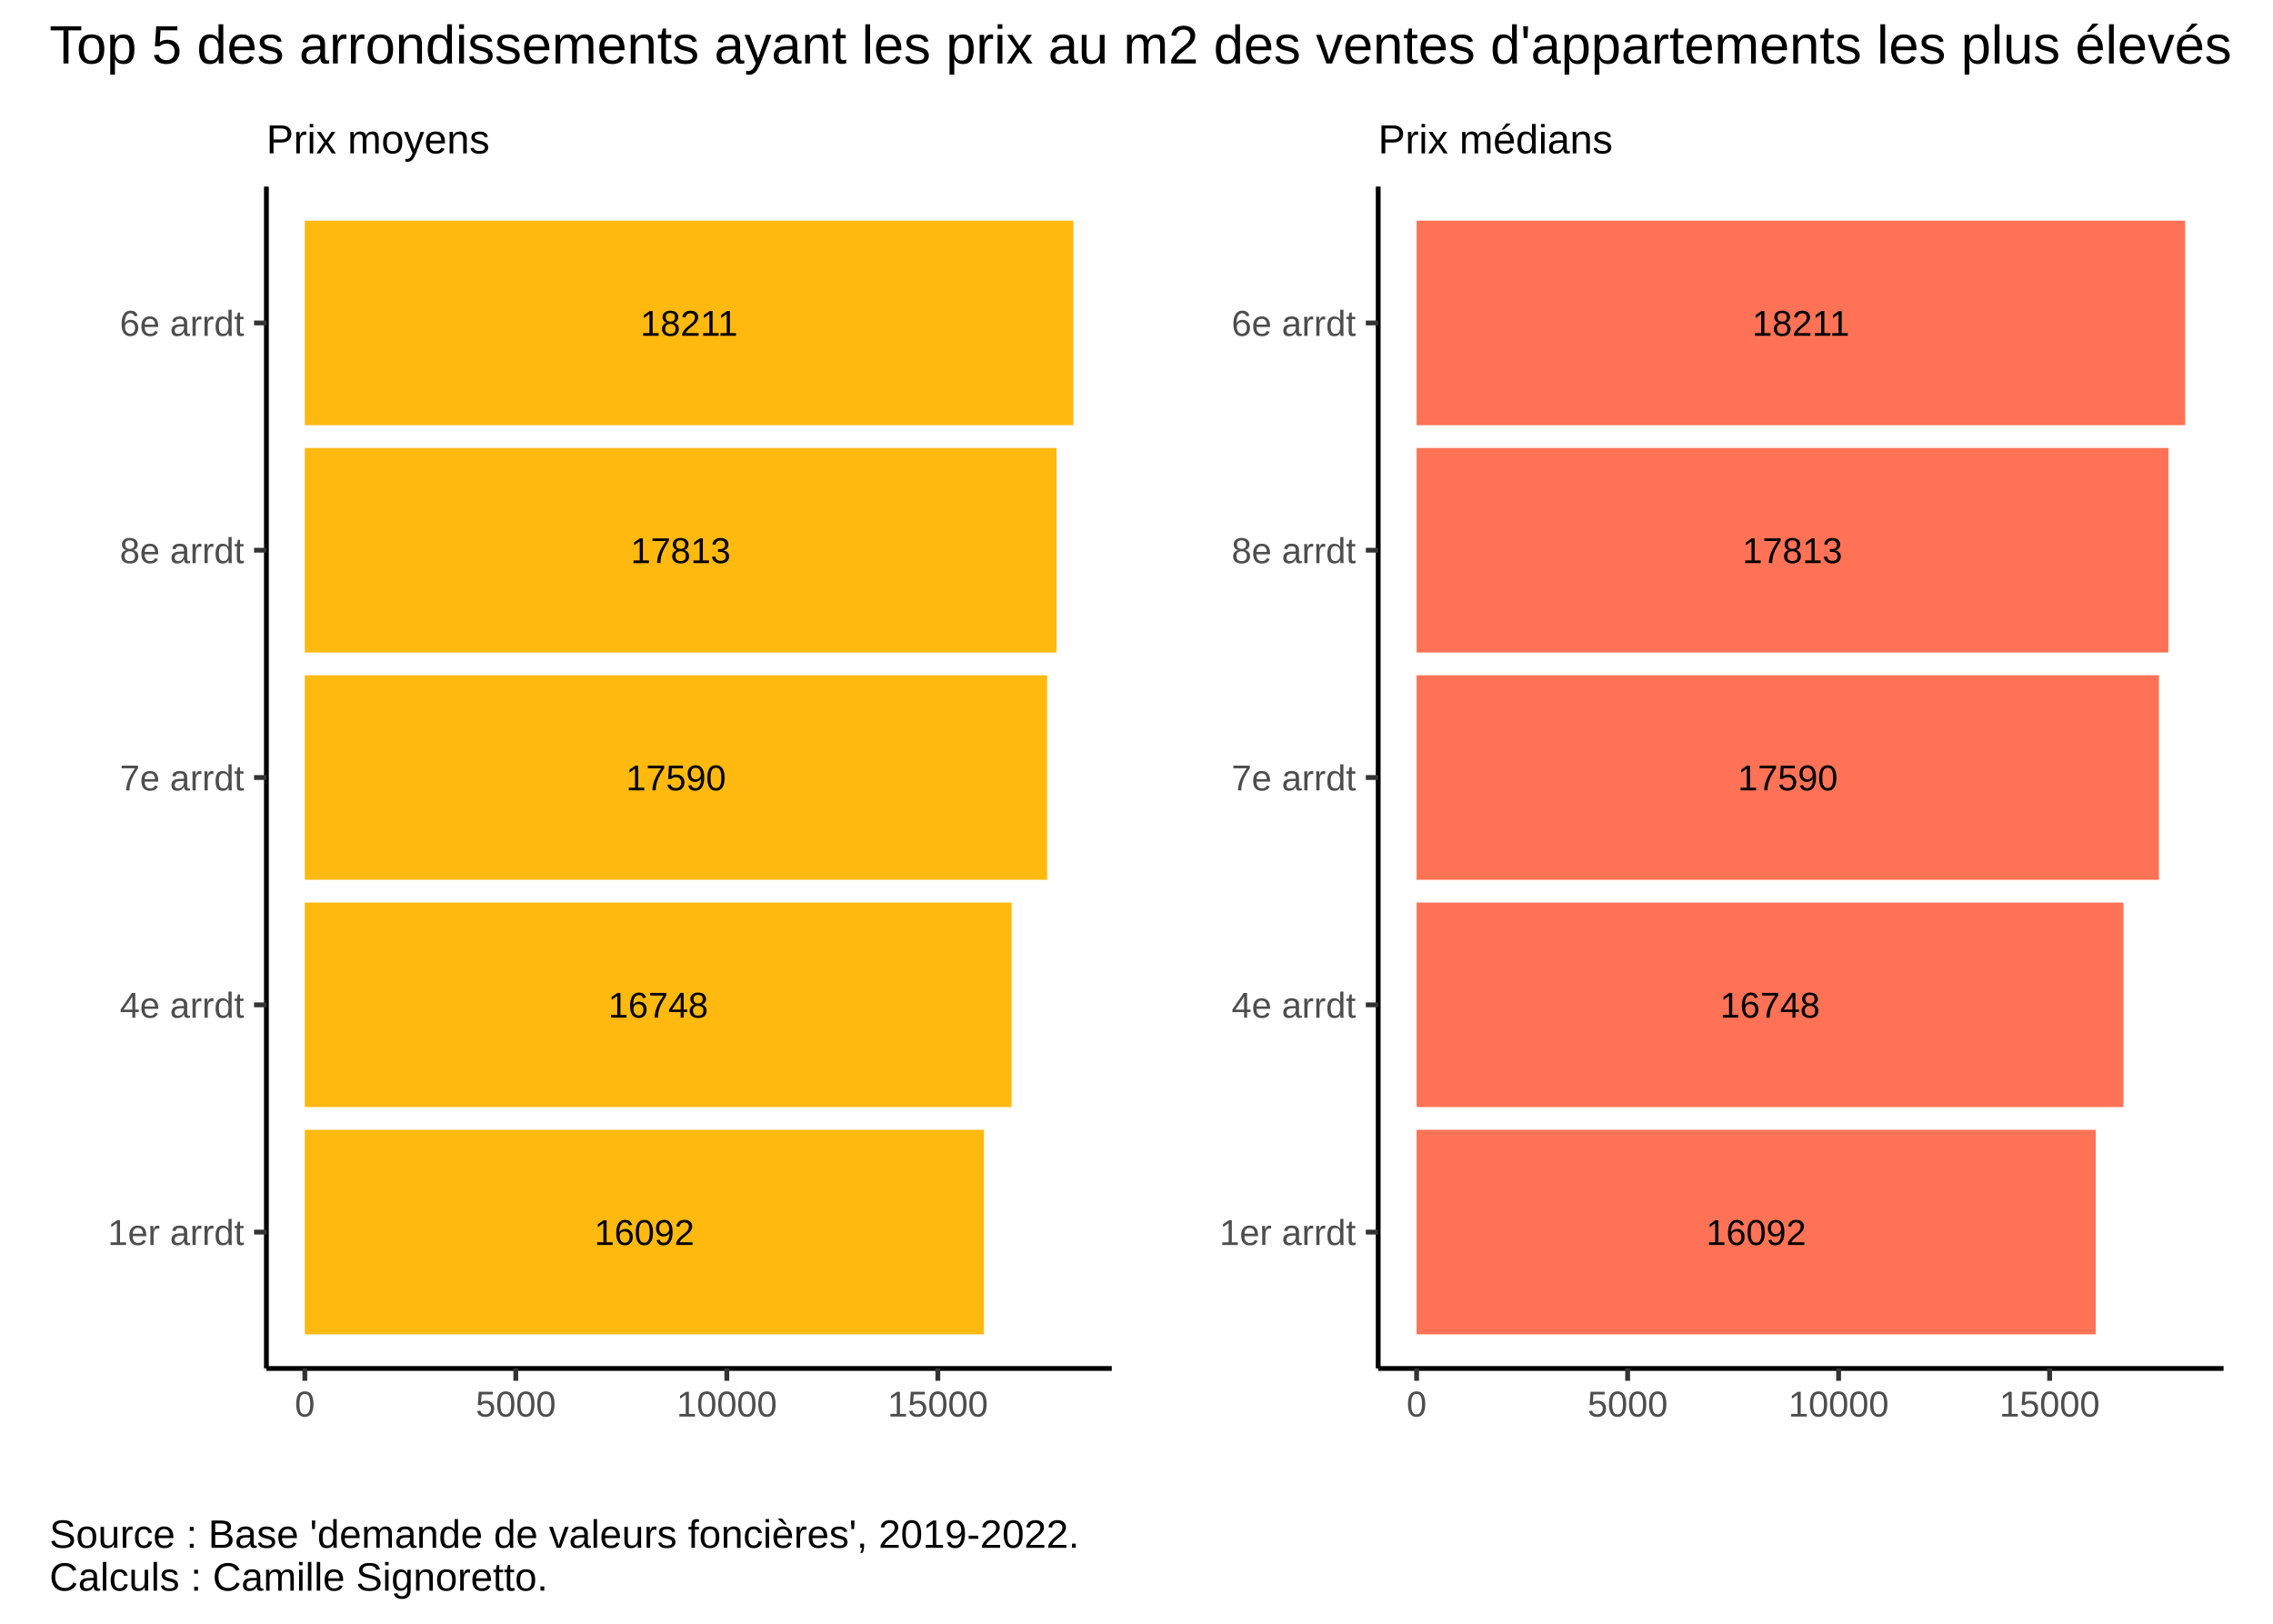
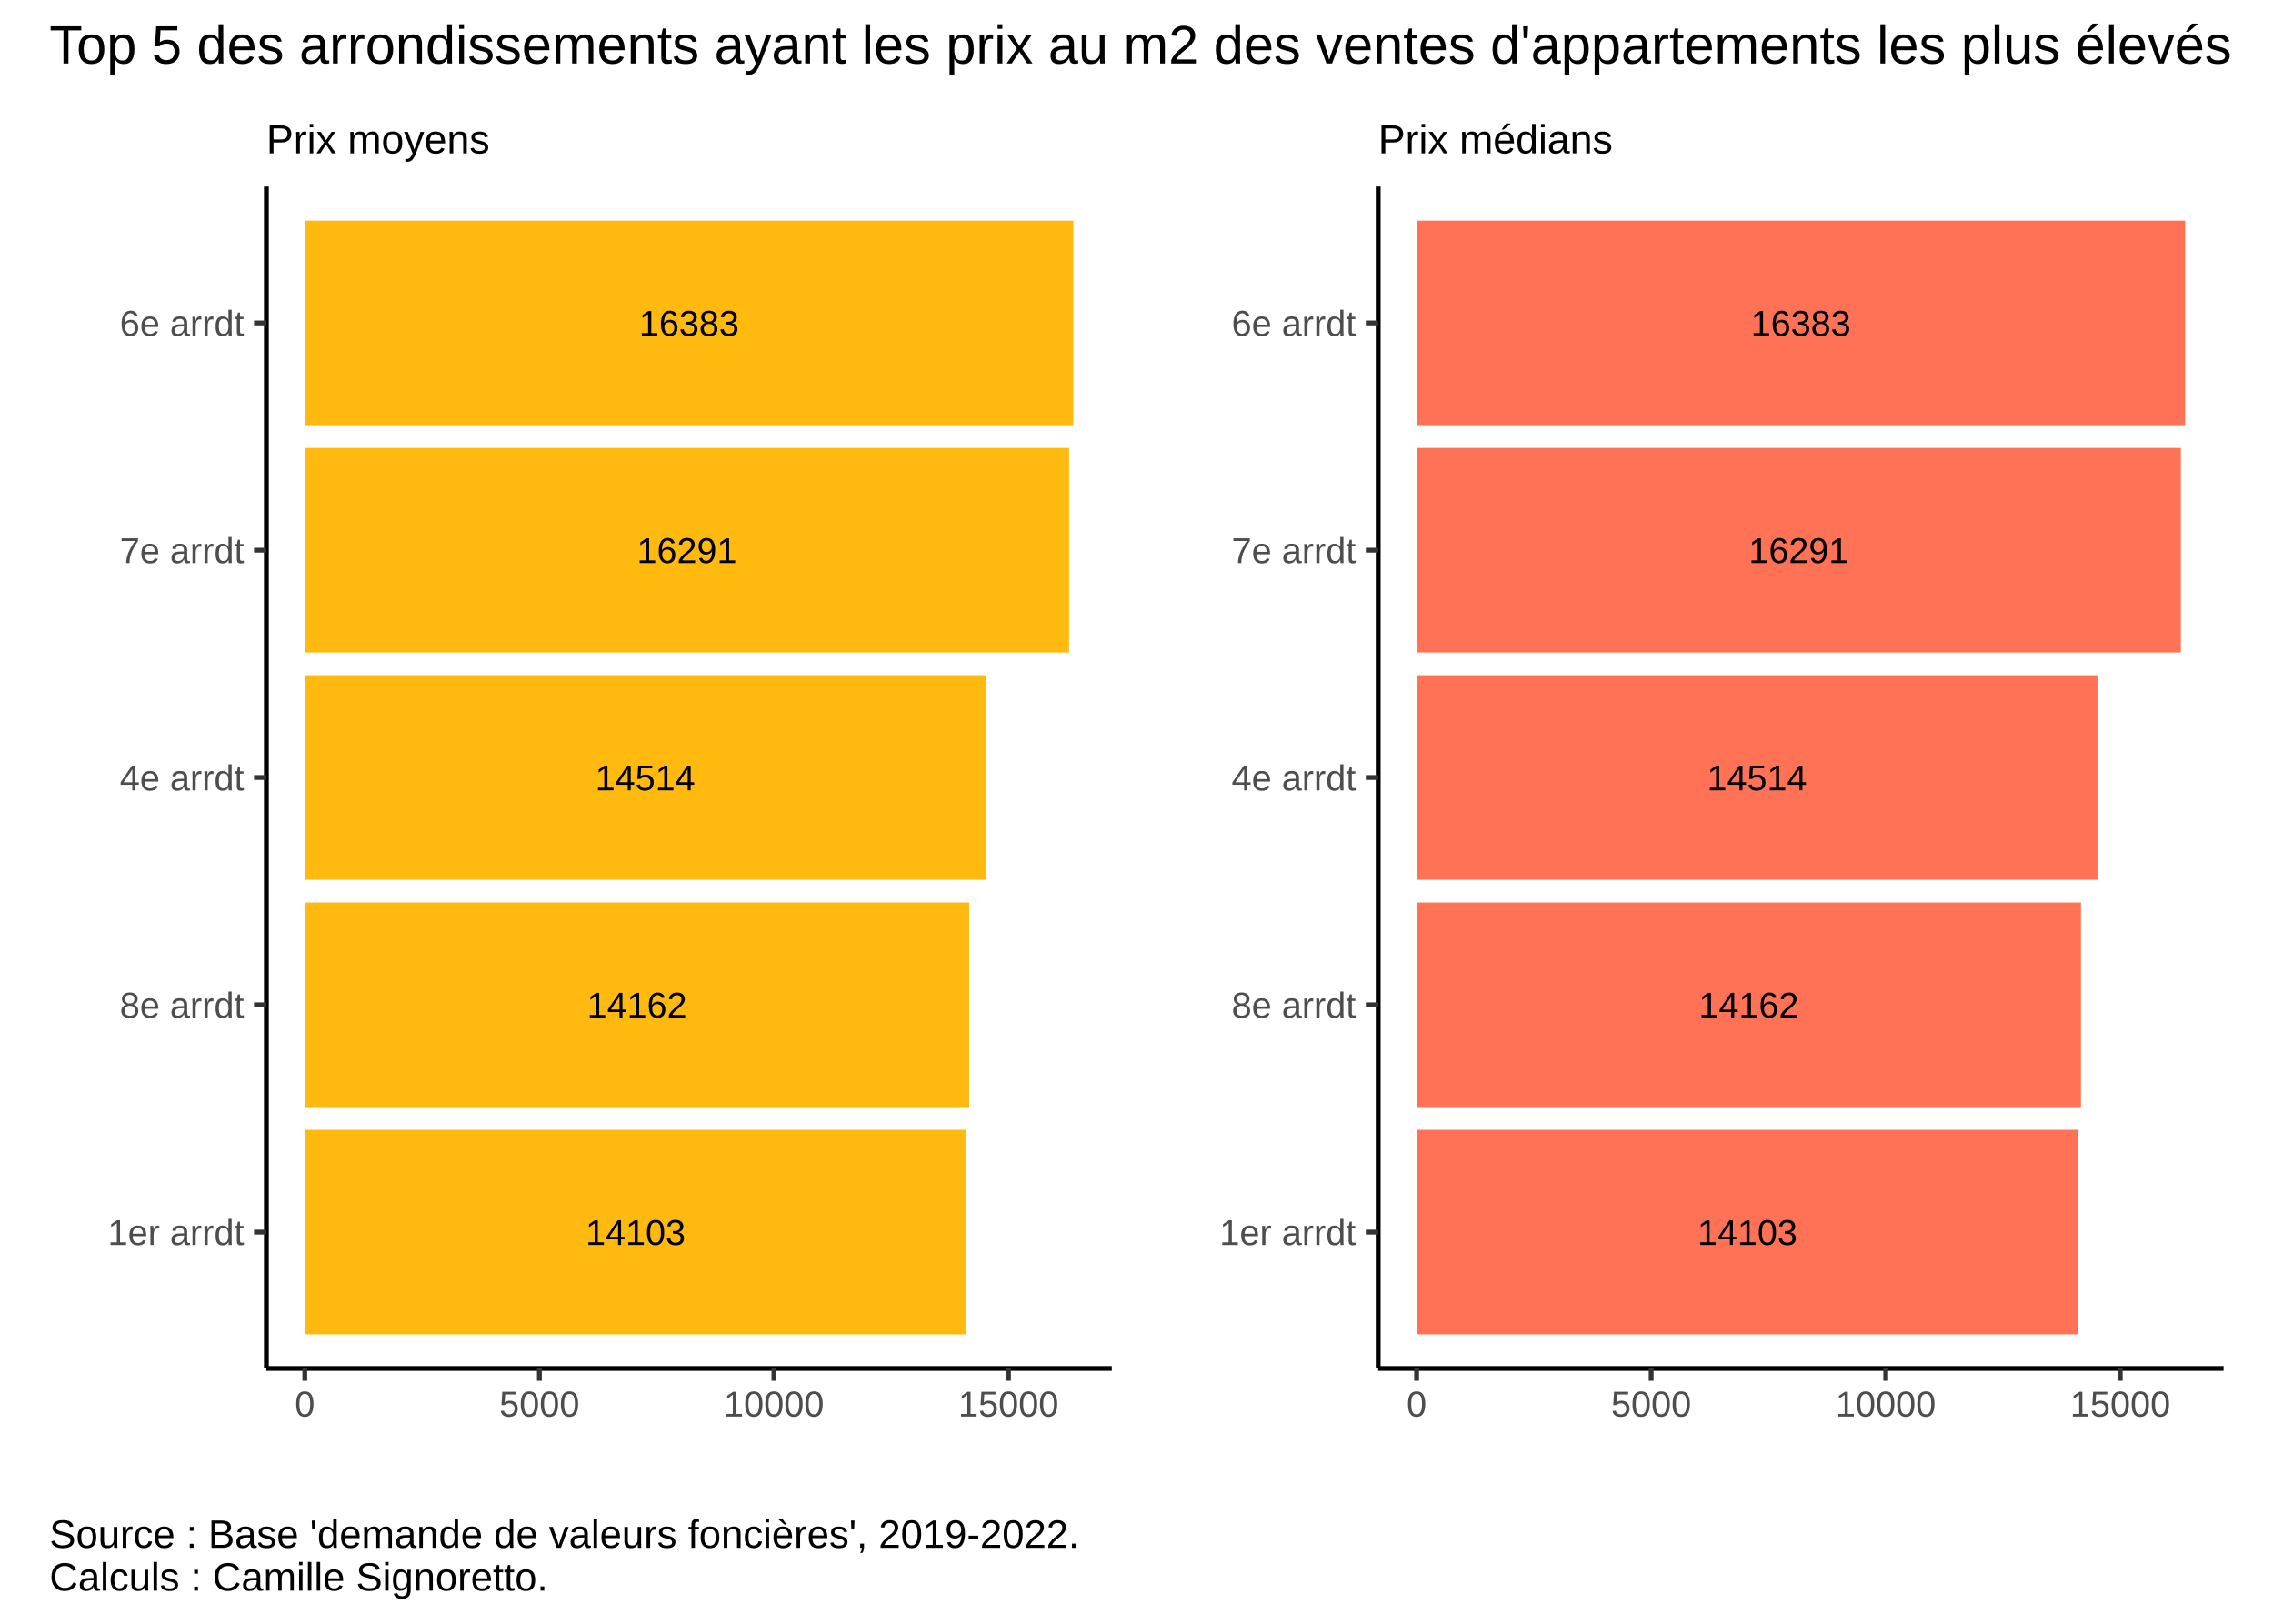
<svg xmlns="http://www.w3.org/2000/svg" class="svglite" width="504.00pt" height="360.00pt" viewBox="0 0 504.00 360.00">
  <defs>
    <style type="text/css">
    .svglite line, .svglite polyline, .svglite polygon, .svglite path, .svglite rect, .svglite circle {
      fill: none;
      stroke: #000000;
      stroke-linecap: round;
      stroke-linejoin: round;
      stroke-miterlimit: 10.00;
    }
    .svglite text {
      white-space: pre;
    }
  </style>
  </defs>
  <rect width="100%" height="100%" style="stroke: none; fill: #FFFFFF;" />
  <defs>
    <clipPath id="cpMC4wMHw1MDQuMDB8MC4wMHwzNjAuMDA=">
      <rect x="0.00" y="0.00" width="504.00" height="360.00" />
    </clipPath>
  </defs>
  <g clip-path="url(#cpMC4wMHw1MDQuMDB8MC4wMHwzNjAuMDA=)">
    <rect x="0.00" y="0.00" width="504.00" height="360.00" style="stroke-width: 1.07; stroke: #FFFFFF; fill: #FFFFFF;" />
  </g>
  <defs>
    <clipPath id="cpNTkuMDd8NDkzLjA0fDQxLjM3fDMwMy40MA==">
      <rect x="59.07" y="41.37" width="433.98" height="262.04" />
    </clipPath>
  </defs>
  <g clip-path="url(#cpNTkuMDd8NDkzLjA0fDQxLjM3fDMwMy40MA==)">
</g>
  <g clip-path="url(#cpMC4wMHw1MDQuMDB8MC4wMHwzNjAuMDA=)">
</g>
  <defs>
    <clipPath id="cpNS40OHwyNTIuMDB8MjIuMDh8MzMxLjM5">
      <rect x="5.48" y="22.08" width="246.52" height="309.31" />
    </clipPath>
  </defs>
  <g clip-path="url(#cpNS40OHwyNTIuMDB8MjIuMDh8MzMxLjM5)">
    <rect x="5.48" y="22.08" width="246.52" height="309.31" style="stroke-width: 1.07; stroke: #FFFFFF; fill: #FFFFFF;" />
  </g>
  <g clip-path="url(#cpMC4wMHw1MDQuMDB8MC4wMHwzNjAuMDA=)">
</g>
  <defs>
    <clipPath id="cpNTkuMDd8MjQ2LjUyfDQxLjM3fDMwMy40MA==">
      <rect x="59.07" y="41.37" width="187.46" height="262.04" />
    </clipPath>
  </defs>
  <g clip-path="url(#cpNTkuMDd8MjQ2LjUyfDQxLjM3fDMwMy40MA==)">
    <rect x="59.07" y="41.37" width="187.46" height="262.04" style="stroke-width: 1.07; stroke: none; fill: #FFFFFF;" />
    <rect x="67.59" y="48.92" width="170.41" height="45.35" style="stroke-width: 1.07; stroke: none; stroke-linecap: butt; stroke-linejoin: miter; fill: #FFB90F;" />
-     <rect x="67.59" y="99.32" width="166.69" height="45.35" style="stroke-width: 1.07; stroke: none; stroke-linecap: butt; stroke-linejoin: miter; fill: #FFB90F;" />
-     <rect x="67.59" y="149.71" width="164.60" height="45.35" style="stroke-width: 1.07; stroke: none; stroke-linecap: butt; stroke-linejoin: miter; fill: #FFB90F;" />
-     <rect x="67.59" y="200.10" width="156.72" height="45.35" style="stroke-width: 1.07; stroke: none; stroke-linecap: butt; stroke-linejoin: miter; fill: #FFB90F;" />
-     <rect x="67.59" y="250.49" width="150.58" height="45.35" style="stroke-width: 1.07; stroke: none; stroke-linecap: butt; stroke-linejoin: miter; fill: #FFB90F;" />
-     <text x="152.79" y="74.45" text-anchor="middle" style="font-size: 7.97px; font-family: &quot;Arial&quot;;" textLength="21.55px" lengthAdjust="spacingAndGlyphs">18211</text>
-     <text x="150.93" y="124.84" text-anchor="middle" style="font-size: 7.97px; font-family: &quot;Arial&quot;;" textLength="22.14px" lengthAdjust="spacingAndGlyphs">17813</text>
-     <text x="149.89" y="175.23" text-anchor="middle" style="font-size: 7.97px; font-family: &quot;Arial&quot;;" textLength="22.14px" lengthAdjust="spacingAndGlyphs">17590</text>
-     <text x="145.95" y="225.62" text-anchor="middle" style="font-size: 7.97px; font-family: &quot;Arial&quot;;" textLength="22.14px" lengthAdjust="spacingAndGlyphs">16748</text>
-     <text x="142.88" y="276.02" text-anchor="middle" style="font-size: 7.97px; font-family: &quot;Arial&quot;;" textLength="22.14px" lengthAdjust="spacingAndGlyphs">16092</text>
+     <rect x="67.59" y="99.32" width="169.46" height="45.35" style="stroke-width: 1.07; stroke: none; stroke-linecap: butt; stroke-linejoin: miter; fill: #FFB90F;" />
+     <rect x="67.59" y="149.71" width="150.97" height="45.35" style="stroke-width: 1.07; stroke: none; stroke-linecap: butt; stroke-linejoin: miter; fill: #FFB90F;" />
+     <rect x="67.59" y="200.10" width="147.31" height="45.35" style="stroke-width: 1.07; stroke: none; stroke-linecap: butt; stroke-linejoin: miter; fill: #FFB90F;" />
+     <rect x="67.59" y="250.49" width="146.70" height="45.35" style="stroke-width: 1.07; stroke: none; stroke-linecap: butt; stroke-linejoin: miter; fill: #FFB90F;" />
+     <text x="152.79" y="74.45" text-anchor="middle" style="font-size: 7.97px; font-family: &quot;Arial&quot;;" textLength="22.14px" lengthAdjust="spacingAndGlyphs">16383</text>
+     <text x="152.31" y="124.84" text-anchor="middle" style="font-size: 7.97px; font-family: &quot;Arial&quot;;" textLength="22.14px" lengthAdjust="spacingAndGlyphs">16291</text>
+     <text x="143.07" y="175.23" text-anchor="middle" style="font-size: 7.97px; font-family: &quot;Arial&quot;;" textLength="22.14px" lengthAdjust="spacingAndGlyphs">14514</text>
+     <text x="141.24" y="225.62" text-anchor="middle" style="font-size: 7.97px; font-family: &quot;Arial&quot;;" textLength="22.14px" lengthAdjust="spacingAndGlyphs">14162</text>
+     <text x="140.93" y="276.02" text-anchor="middle" style="font-size: 7.97px; font-family: &quot;Arial&quot;;" textLength="22.14px" lengthAdjust="spacingAndGlyphs">14103</text>
  </g>
  <g clip-path="url(#cpMC4wMHw1MDQuMDB8MC4wMHwzNjAuMDA=)">
    <polyline points="59.07,303.40 59.07,41.37 " style="stroke-width: 1.07; stroke-linecap: butt;" />
    <text x="54.13" y="276.03" text-anchor="end" style="font-size: 8.00px;fill: #4D4D4D; font-family: &quot;Arial&quot;;" textLength="30.24px" lengthAdjust="spacingAndGlyphs">1er arrdt</text>
-     <text x="54.13" y="225.64" text-anchor="end" style="font-size: 8.00px;fill: #4D4D4D; font-family: &quot;Arial&quot;;" textLength="27.58px" lengthAdjust="spacingAndGlyphs">4e arrdt</text>
-     <text x="54.13" y="175.25" text-anchor="end" style="font-size: 8.00px;fill: #4D4D4D; font-family: &quot;Arial&quot;;" textLength="27.58px" lengthAdjust="spacingAndGlyphs">7e arrdt</text>
-     <text x="54.13" y="124.86" text-anchor="end" style="font-size: 8.00px;fill: #4D4D4D; font-family: &quot;Arial&quot;;" textLength="27.58px" lengthAdjust="spacingAndGlyphs">8e arrdt</text>
+     <text x="54.13" y="225.64" text-anchor="end" style="font-size: 8.00px;fill: #4D4D4D; font-family: &quot;Arial&quot;;" textLength="27.58px" lengthAdjust="spacingAndGlyphs">8e arrdt</text>
+     <text x="54.13" y="175.25" text-anchor="end" style="font-size: 8.00px;fill: #4D4D4D; font-family: &quot;Arial&quot;;" textLength="27.58px" lengthAdjust="spacingAndGlyphs">4e arrdt</text>
+     <text x="54.13" y="124.86" text-anchor="end" style="font-size: 8.00px;fill: #4D4D4D; font-family: &quot;Arial&quot;;" textLength="27.58px" lengthAdjust="spacingAndGlyphs">7e arrdt</text>
    <text x="54.13" y="74.47" text-anchor="end" style="font-size: 8.00px;fill: #4D4D4D; font-family: &quot;Arial&quot;;" textLength="27.58px" lengthAdjust="spacingAndGlyphs">6e arrdt</text>
    <polyline points="56.33,273.17 59.07,273.17 " style="stroke-width: 1.07; stroke: #333333; stroke-linecap: butt;" />
    <polyline points="56.33,222.78 59.07,222.78 " style="stroke-width: 1.07; stroke: #333333; stroke-linecap: butt;" />
    <polyline points="56.33,172.38 59.07,172.38 " style="stroke-width: 1.07; stroke: #333333; stroke-linecap: butt;" />
    <polyline points="56.33,121.99 59.07,121.99 " style="stroke-width: 1.07; stroke: #333333; stroke-linecap: butt;" />
    <polyline points="56.33,71.60 59.07,71.60 " style="stroke-width: 1.07; stroke: #333333; stroke-linecap: butt;" />
    <polyline points="59.07,303.40 246.52,303.40 " style="stroke-width: 1.07; stroke-linecap: butt;" />
    <polyline points="67.59,306.14 67.59,303.40 " style="stroke-width: 1.07; stroke: #333333; stroke-linecap: butt;" />
-     <polyline points="114.37,306.14 114.37,303.40 " style="stroke-width: 1.07; stroke: #333333; stroke-linecap: butt;" />
-     <polyline points="161.16,306.14 161.16,303.40 " style="stroke-width: 1.07; stroke: #333333; stroke-linecap: butt;" />
-     <polyline points="207.95,306.14 207.95,303.40 " style="stroke-width: 1.07; stroke: #333333; stroke-linecap: butt;" />
+     <polyline points="119.60,306.14 119.60,303.40 " style="stroke-width: 1.07; stroke: #333333; stroke-linecap: butt;" />
+     <polyline points="171.60,306.14 171.60,303.40 " style="stroke-width: 1.07; stroke: #333333; stroke-linecap: butt;" />
+     <polyline points="223.61,306.14 223.61,303.40 " style="stroke-width: 1.07; stroke: #333333; stroke-linecap: butt;" />
    <text x="67.59" y="314.07" text-anchor="middle" style="font-size: 8.00px;fill: #4D4D4D; font-family: &quot;Arial&quot;;" textLength="4.45px" lengthAdjust="spacingAndGlyphs">0</text>
-     <text x="114.37" y="314.07" text-anchor="middle" style="font-size: 8.00px;fill: #4D4D4D; font-family: &quot;Arial&quot;;" textLength="17.80px" lengthAdjust="spacingAndGlyphs">5000</text>
-     <text x="161.16" y="314.07" text-anchor="middle" style="font-size: 8.00px;fill: #4D4D4D; font-family: &quot;Arial&quot;;" textLength="22.25px" lengthAdjust="spacingAndGlyphs">10000</text>
-     <text x="207.95" y="314.07" text-anchor="middle" style="font-size: 8.00px;fill: #4D4D4D; font-family: &quot;Arial&quot;;" textLength="22.25px" lengthAdjust="spacingAndGlyphs">15000</text>
+     <text x="119.60" y="314.07" text-anchor="middle" style="font-size: 8.00px;fill: #4D4D4D; font-family: &quot;Arial&quot;;" textLength="17.80px" lengthAdjust="spacingAndGlyphs">5000</text>
+     <text x="171.60" y="314.07" text-anchor="middle" style="font-size: 8.00px;fill: #4D4D4D; font-family: &quot;Arial&quot;;" textLength="22.25px" lengthAdjust="spacingAndGlyphs">10000</text>
+     <text x="223.61" y="314.07" text-anchor="middle" style="font-size: 8.00px;fill: #4D4D4D; font-family: &quot;Arial&quot;;" textLength="22.25px" lengthAdjust="spacingAndGlyphs">15000</text>
    <text transform="translate(18.84,172.38) rotate(-90)" text-anchor="middle" style="font-size: 11.00px; font-family: &quot;Arial&quot;;" textLength="3.06px" lengthAdjust="spacingAndGlyphs"> </text>
    <text x="59.07" y="34.00" style="font-size: 9.00px; font-family: &quot;Arial&quot;;" textLength="49.51px" lengthAdjust="spacingAndGlyphs">Prix moyens</text>
  </g>
  <defs>
    <clipPath id="cpMjUyLjAwfDQ5OC41MnwyMi4wOHwzMzEuMzk=">
      <rect x="252.00" y="22.08" width="246.52" height="309.31" />
    </clipPath>
  </defs>
  <g clip-path="url(#cpMjUyLjAwfDQ5OC41MnwyMi4wOHwzMzEuMzk=)">
    <rect x="252.00" y="22.08" width="246.52" height="309.31" style="stroke-width: 1.07; stroke: #FFFFFF; fill: #FFFFFF;" />
  </g>
  <g clip-path="url(#cpMC4wMHw1MDQuMDB8MC4wMHwzNjAuMDA=)">
</g>
  <defs>
    <clipPath id="cpMzA1LjU5fDQ5My4wNHw0MS4zN3wzMDMuNDA=">
      <rect x="305.59" y="41.37" width="187.46" height="262.04" />
    </clipPath>
  </defs>
  <g clip-path="url(#cpMzA1LjU5fDQ5My4wNHw0MS4zN3wzMDMuNDA=)">
    <rect x="305.59" y="41.37" width="187.46" height="262.04" style="stroke-width: 1.07; stroke: none; fill: #FFFFFF;" />
    <rect x="314.11" y="48.92" width="170.41" height="45.35" style="stroke-width: 1.07; stroke: none; stroke-linecap: butt; stroke-linejoin: miter; fill: #FF7256;" />
-     <rect x="314.11" y="99.32" width="166.69" height="45.35" style="stroke-width: 1.07; stroke: none; stroke-linecap: butt; stroke-linejoin: miter; fill: #FF7256;" />
-     <rect x="314.11" y="149.71" width="164.60" height="45.35" style="stroke-width: 1.07; stroke: none; stroke-linecap: butt; stroke-linejoin: miter; fill: #FF7256;" />
-     <rect x="314.11" y="200.10" width="156.72" height="45.35" style="stroke-width: 1.07; stroke: none; stroke-linecap: butt; stroke-linejoin: miter; fill: #FF7256;" />
-     <rect x="314.11" y="250.49" width="150.58" height="45.35" style="stroke-width: 1.07; stroke: none; stroke-linecap: butt; stroke-linejoin: miter; fill: #FF7256;" />
-     <text x="399.31" y="74.45" text-anchor="middle" style="font-size: 7.97px; font-family: &quot;Arial&quot;;" textLength="21.55px" lengthAdjust="spacingAndGlyphs">18211</text>
-     <text x="397.45" y="124.84" text-anchor="middle" style="font-size: 7.97px; font-family: &quot;Arial&quot;;" textLength="22.14px" lengthAdjust="spacingAndGlyphs">17813</text>
-     <text x="396.41" y="175.23" text-anchor="middle" style="font-size: 7.97px; font-family: &quot;Arial&quot;;" textLength="22.14px" lengthAdjust="spacingAndGlyphs">17590</text>
-     <text x="392.47" y="225.62" text-anchor="middle" style="font-size: 7.97px; font-family: &quot;Arial&quot;;" textLength="22.14px" lengthAdjust="spacingAndGlyphs">16748</text>
-     <text x="389.40" y="276.02" text-anchor="middle" style="font-size: 7.97px; font-family: &quot;Arial&quot;;" textLength="22.14px" lengthAdjust="spacingAndGlyphs">16092</text>
+     <rect x="314.11" y="99.32" width="169.46" height="45.35" style="stroke-width: 1.07; stroke: none; stroke-linecap: butt; stroke-linejoin: miter; fill: #FF7256;" />
+     <rect x="314.11" y="149.71" width="150.97" height="45.35" style="stroke-width: 1.07; stroke: none; stroke-linecap: butt; stroke-linejoin: miter; fill: #FF7256;" />
+     <rect x="314.11" y="200.10" width="147.31" height="45.35" style="stroke-width: 1.07; stroke: none; stroke-linecap: butt; stroke-linejoin: miter; fill: #FF7256;" />
+     <rect x="314.11" y="250.49" width="146.70" height="45.35" style="stroke-width: 1.07; stroke: none; stroke-linecap: butt; stroke-linejoin: miter; fill: #FF7256;" />
+     <text x="399.31" y="74.45" text-anchor="middle" style="font-size: 7.97px; font-family: &quot;Arial&quot;;" textLength="22.14px" lengthAdjust="spacingAndGlyphs">16383</text>
+     <text x="398.84" y="124.84" text-anchor="middle" style="font-size: 7.97px; font-family: &quot;Arial&quot;;" textLength="22.14px" lengthAdjust="spacingAndGlyphs">16291</text>
+     <text x="389.59" y="175.23" text-anchor="middle" style="font-size: 7.97px; font-family: &quot;Arial&quot;;" textLength="22.14px" lengthAdjust="spacingAndGlyphs">14514</text>
+     <text x="387.76" y="225.62" text-anchor="middle" style="font-size: 7.97px; font-family: &quot;Arial&quot;;" textLength="22.14px" lengthAdjust="spacingAndGlyphs">14162</text>
+     <text x="387.46" y="276.02" text-anchor="middle" style="font-size: 7.97px; font-family: &quot;Arial&quot;;" textLength="22.14px" lengthAdjust="spacingAndGlyphs">14103</text>
  </g>
  <g clip-path="url(#cpMC4wMHw1MDQuMDB8MC4wMHwzNjAuMDA=)">
    <polyline points="305.59,303.40 305.59,41.37 " style="stroke-width: 1.07; stroke-linecap: butt;" />
    <text x="300.65" y="276.03" text-anchor="end" style="font-size: 8.00px;fill: #4D4D4D; font-family: &quot;Arial&quot;;" textLength="30.24px" lengthAdjust="spacingAndGlyphs">1er arrdt</text>
-     <text x="300.65" y="225.64" text-anchor="end" style="font-size: 8.00px;fill: #4D4D4D; font-family: &quot;Arial&quot;;" textLength="27.58px" lengthAdjust="spacingAndGlyphs">4e arrdt</text>
-     <text x="300.65" y="175.25" text-anchor="end" style="font-size: 8.00px;fill: #4D4D4D; font-family: &quot;Arial&quot;;" textLength="27.58px" lengthAdjust="spacingAndGlyphs">7e arrdt</text>
-     <text x="300.65" y="124.86" text-anchor="end" style="font-size: 8.00px;fill: #4D4D4D; font-family: &quot;Arial&quot;;" textLength="27.58px" lengthAdjust="spacingAndGlyphs">8e arrdt</text>
+     <text x="300.65" y="225.64" text-anchor="end" style="font-size: 8.00px;fill: #4D4D4D; font-family: &quot;Arial&quot;;" textLength="27.58px" lengthAdjust="spacingAndGlyphs">8e arrdt</text>
+     <text x="300.65" y="175.25" text-anchor="end" style="font-size: 8.00px;fill: #4D4D4D; font-family: &quot;Arial&quot;;" textLength="27.58px" lengthAdjust="spacingAndGlyphs">4e arrdt</text>
+     <text x="300.65" y="124.86" text-anchor="end" style="font-size: 8.00px;fill: #4D4D4D; font-family: &quot;Arial&quot;;" textLength="27.58px" lengthAdjust="spacingAndGlyphs">7e arrdt</text>
    <text x="300.65" y="74.47" text-anchor="end" style="font-size: 8.00px;fill: #4D4D4D; font-family: &quot;Arial&quot;;" textLength="27.58px" lengthAdjust="spacingAndGlyphs">6e arrdt</text>
    <polyline points="302.85,273.17 305.59,273.17 " style="stroke-width: 1.07; stroke: #333333; stroke-linecap: butt;" />
    <polyline points="302.85,222.78 305.59,222.78 " style="stroke-width: 1.07; stroke: #333333; stroke-linecap: butt;" />
    <polyline points="302.85,172.38 305.59,172.38 " style="stroke-width: 1.07; stroke: #333333; stroke-linecap: butt;" />
    <polyline points="302.85,121.99 305.59,121.99 " style="stroke-width: 1.07; stroke: #333333; stroke-linecap: butt;" />
    <polyline points="302.85,71.60 305.59,71.60 " style="stroke-width: 1.07; stroke: #333333; stroke-linecap: butt;" />
    <polyline points="305.59,303.40 493.04,303.40 " style="stroke-width: 1.07; stroke-linecap: butt;" />
    <polyline points="314.11,306.14 314.11,303.40 " style="stroke-width: 1.07; stroke: #333333; stroke-linecap: butt;" />
-     <polyline points="360.90,306.14 360.90,303.40 " style="stroke-width: 1.07; stroke: #333333; stroke-linecap: butt;" />
-     <polyline points="407.68,306.14 407.68,303.40 " style="stroke-width: 1.07; stroke: #333333; stroke-linecap: butt;" />
-     <polyline points="454.47,306.14 454.47,303.40 " style="stroke-width: 1.07; stroke: #333333; stroke-linecap: butt;" />
+     <polyline points="366.12,306.14 366.12,303.40 " style="stroke-width: 1.07; stroke: #333333; stroke-linecap: butt;" />
+     <polyline points="418.13,306.14 418.13,303.40 " style="stroke-width: 1.07; stroke: #333333; stroke-linecap: butt;" />
+     <polyline points="470.13,306.14 470.13,303.40 " style="stroke-width: 1.07; stroke: #333333; stroke-linecap: butt;" />
    <text x="314.11" y="314.07" text-anchor="middle" style="font-size: 8.00px;fill: #4D4D4D; font-family: &quot;Arial&quot;;" textLength="4.45px" lengthAdjust="spacingAndGlyphs">0</text>
-     <text x="360.90" y="314.07" text-anchor="middle" style="font-size: 8.00px;fill: #4D4D4D; font-family: &quot;Arial&quot;;" textLength="17.80px" lengthAdjust="spacingAndGlyphs">5000</text>
-     <text x="407.68" y="314.07" text-anchor="middle" style="font-size: 8.00px;fill: #4D4D4D; font-family: &quot;Arial&quot;;" textLength="22.25px" lengthAdjust="spacingAndGlyphs">10000</text>
-     <text x="454.47" y="314.07" text-anchor="middle" style="font-size: 8.00px;fill: #4D4D4D; font-family: &quot;Arial&quot;;" textLength="22.25px" lengthAdjust="spacingAndGlyphs">15000</text>
+     <text x="366.12" y="314.07" text-anchor="middle" style="font-size: 8.00px;fill: #4D4D4D; font-family: &quot;Arial&quot;;" textLength="17.80px" lengthAdjust="spacingAndGlyphs">5000</text>
+     <text x="418.13" y="314.07" text-anchor="middle" style="font-size: 8.00px;fill: #4D4D4D; font-family: &quot;Arial&quot;;" textLength="22.25px" lengthAdjust="spacingAndGlyphs">10000</text>
+     <text x="470.13" y="314.07" text-anchor="middle" style="font-size: 8.00px;fill: #4D4D4D; font-family: &quot;Arial&quot;;" textLength="22.25px" lengthAdjust="spacingAndGlyphs">15000</text>
    <text transform="translate(265.36,172.38) rotate(-90)" text-anchor="middle" style="font-size: 11.00px; font-family: &quot;Arial&quot;;" textLength="3.06px" lengthAdjust="spacingAndGlyphs"> </text>
    <text x="305.59" y="34.00" style="font-size: 9.00px; font-family: &quot;Arial&quot;;" textLength="52.01px" lengthAdjust="spacingAndGlyphs">Prix médians</text>
    <text x="10.96" y="343.17" style="font-size: 8.80px; font-family: &quot;Arial&quot;;" textLength="230.90px" lengthAdjust="spacingAndGlyphs">Source : Base 'demande de valeurs foncières', 2019-2022. </text>
    <text x="10.96" y="352.67" style="font-size: 8.80px; font-family: &quot;Arial&quot;;" textLength="110.53px" lengthAdjust="spacingAndGlyphs">Calculs : Camille Signoretto.</text>
    <text x="10.96" y="14.08" style="font-size: 12.00px; font-family: &quot;Arial&quot;;" textLength="483.97px" lengthAdjust="spacingAndGlyphs">Top 5 des arrondissements ayant les prix au m2 des ventes d'appartements les plus élevés</text>
  </g>
</svg>
